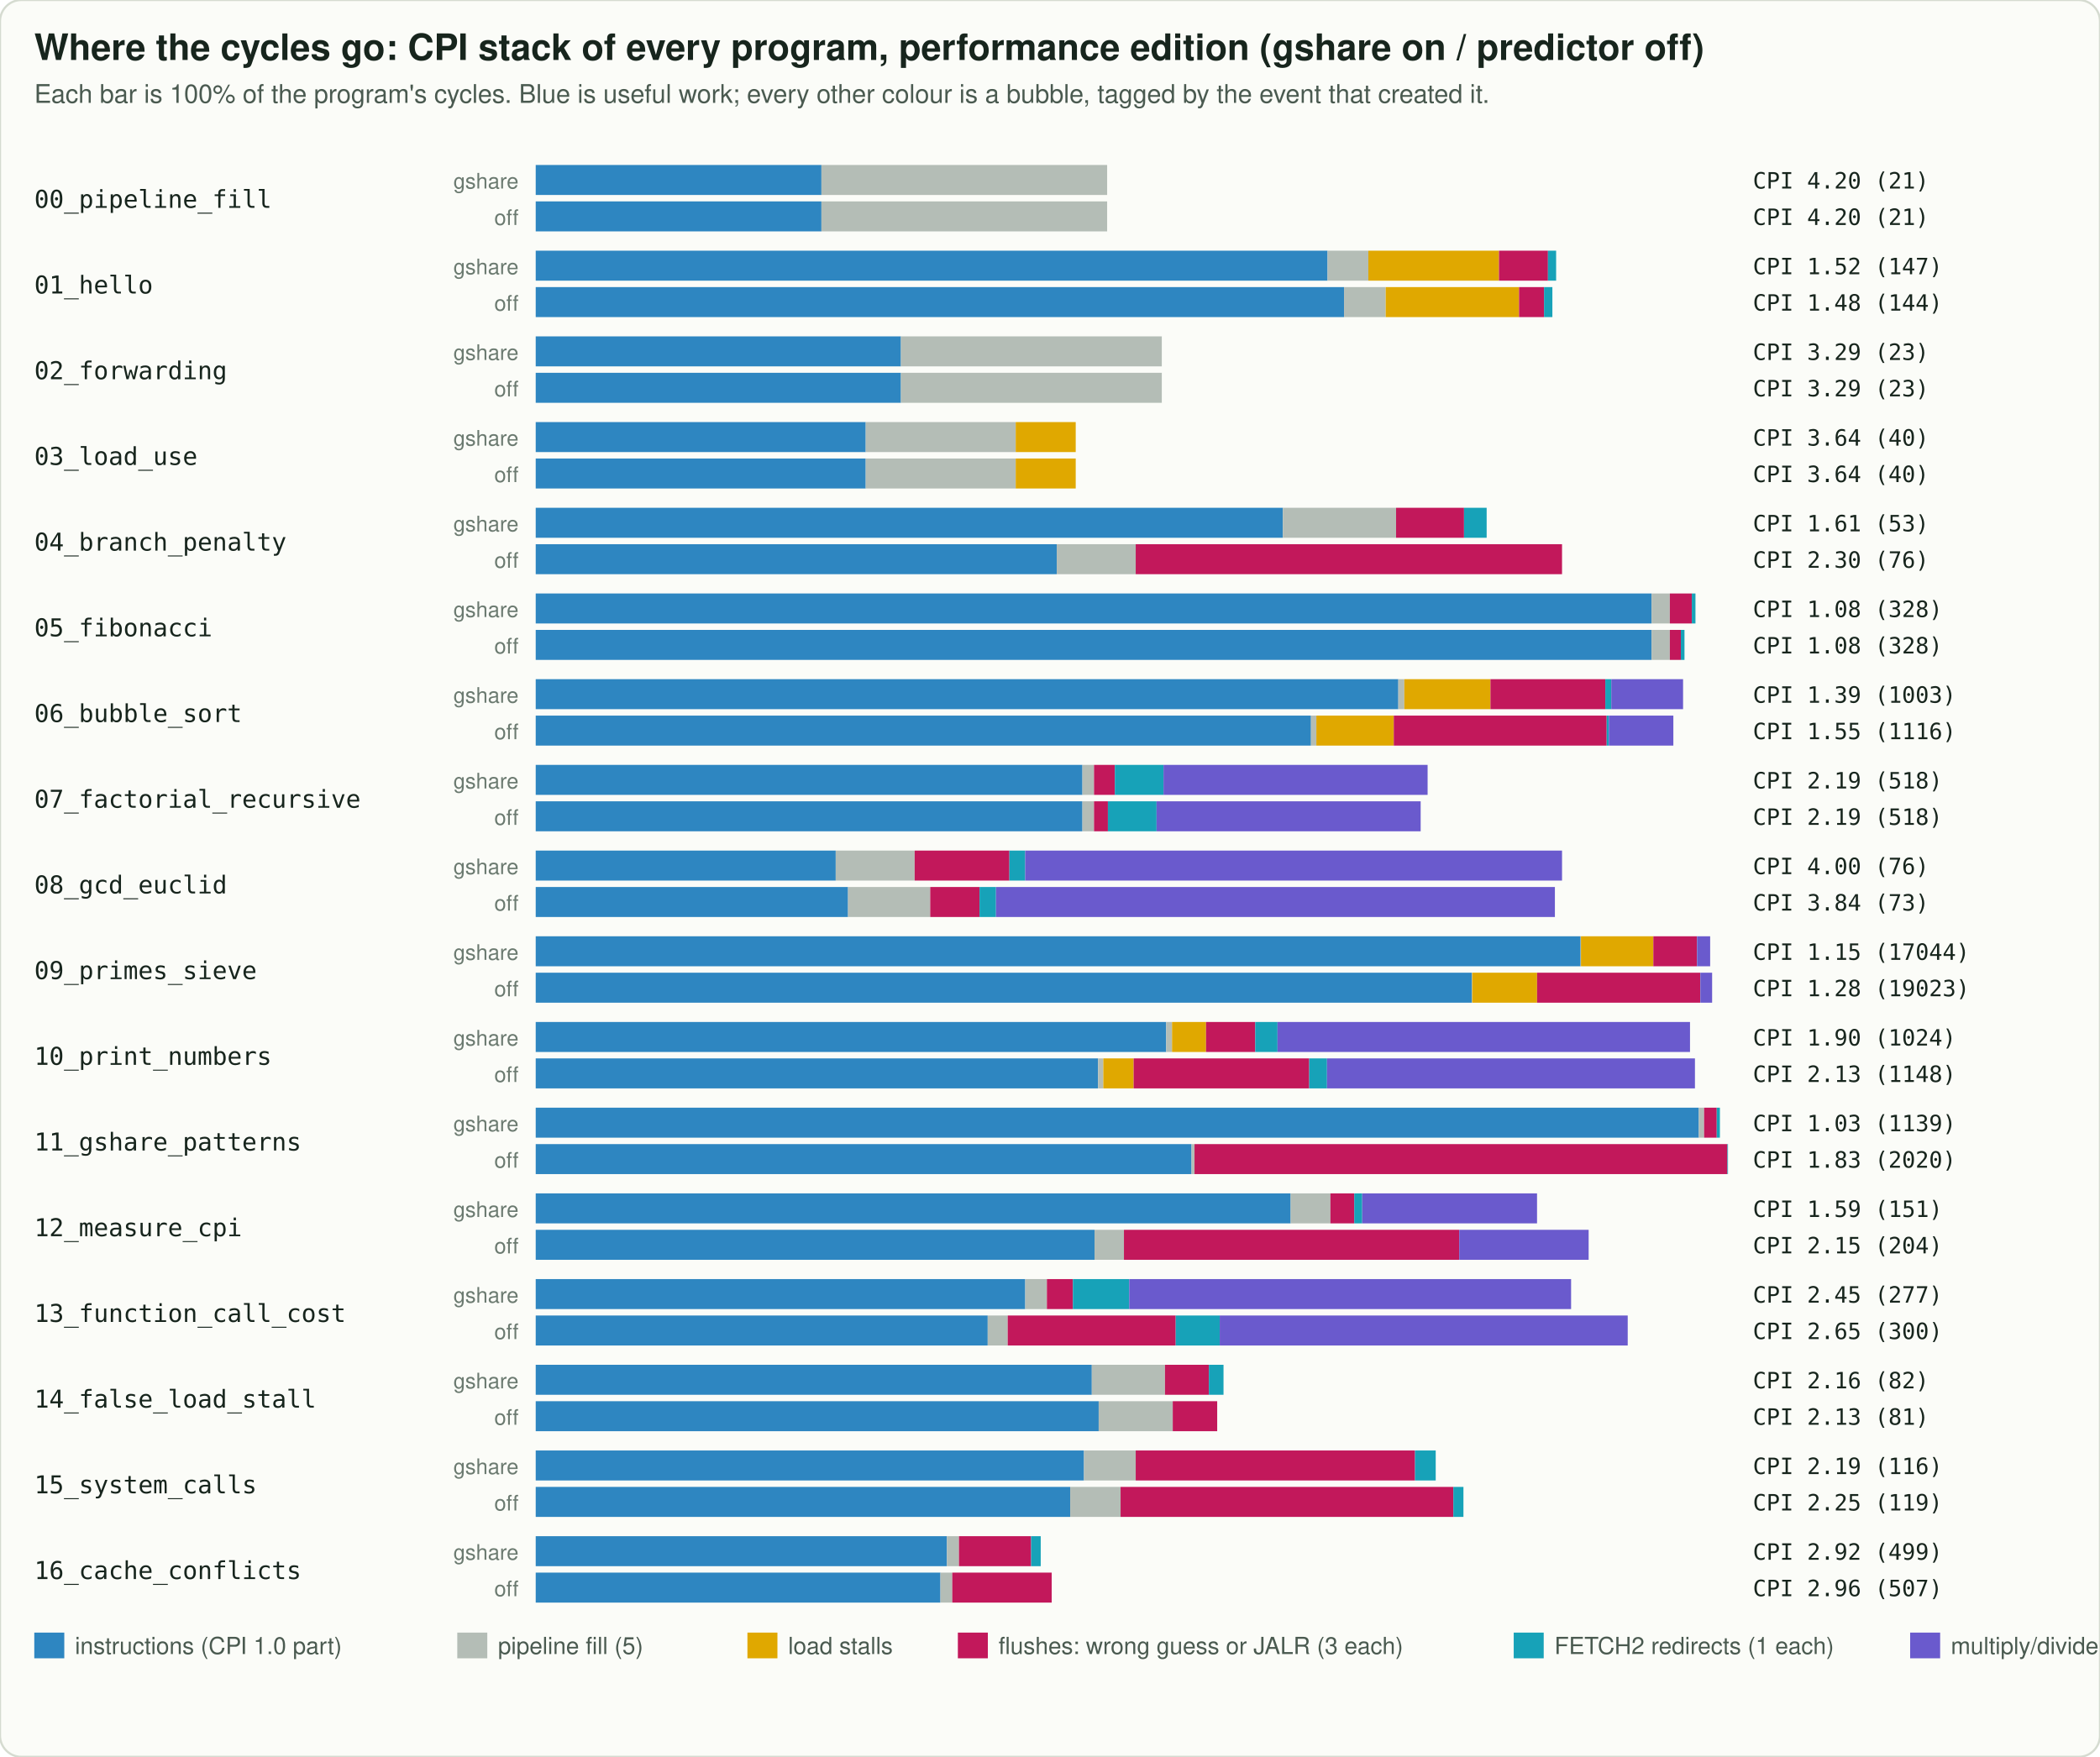
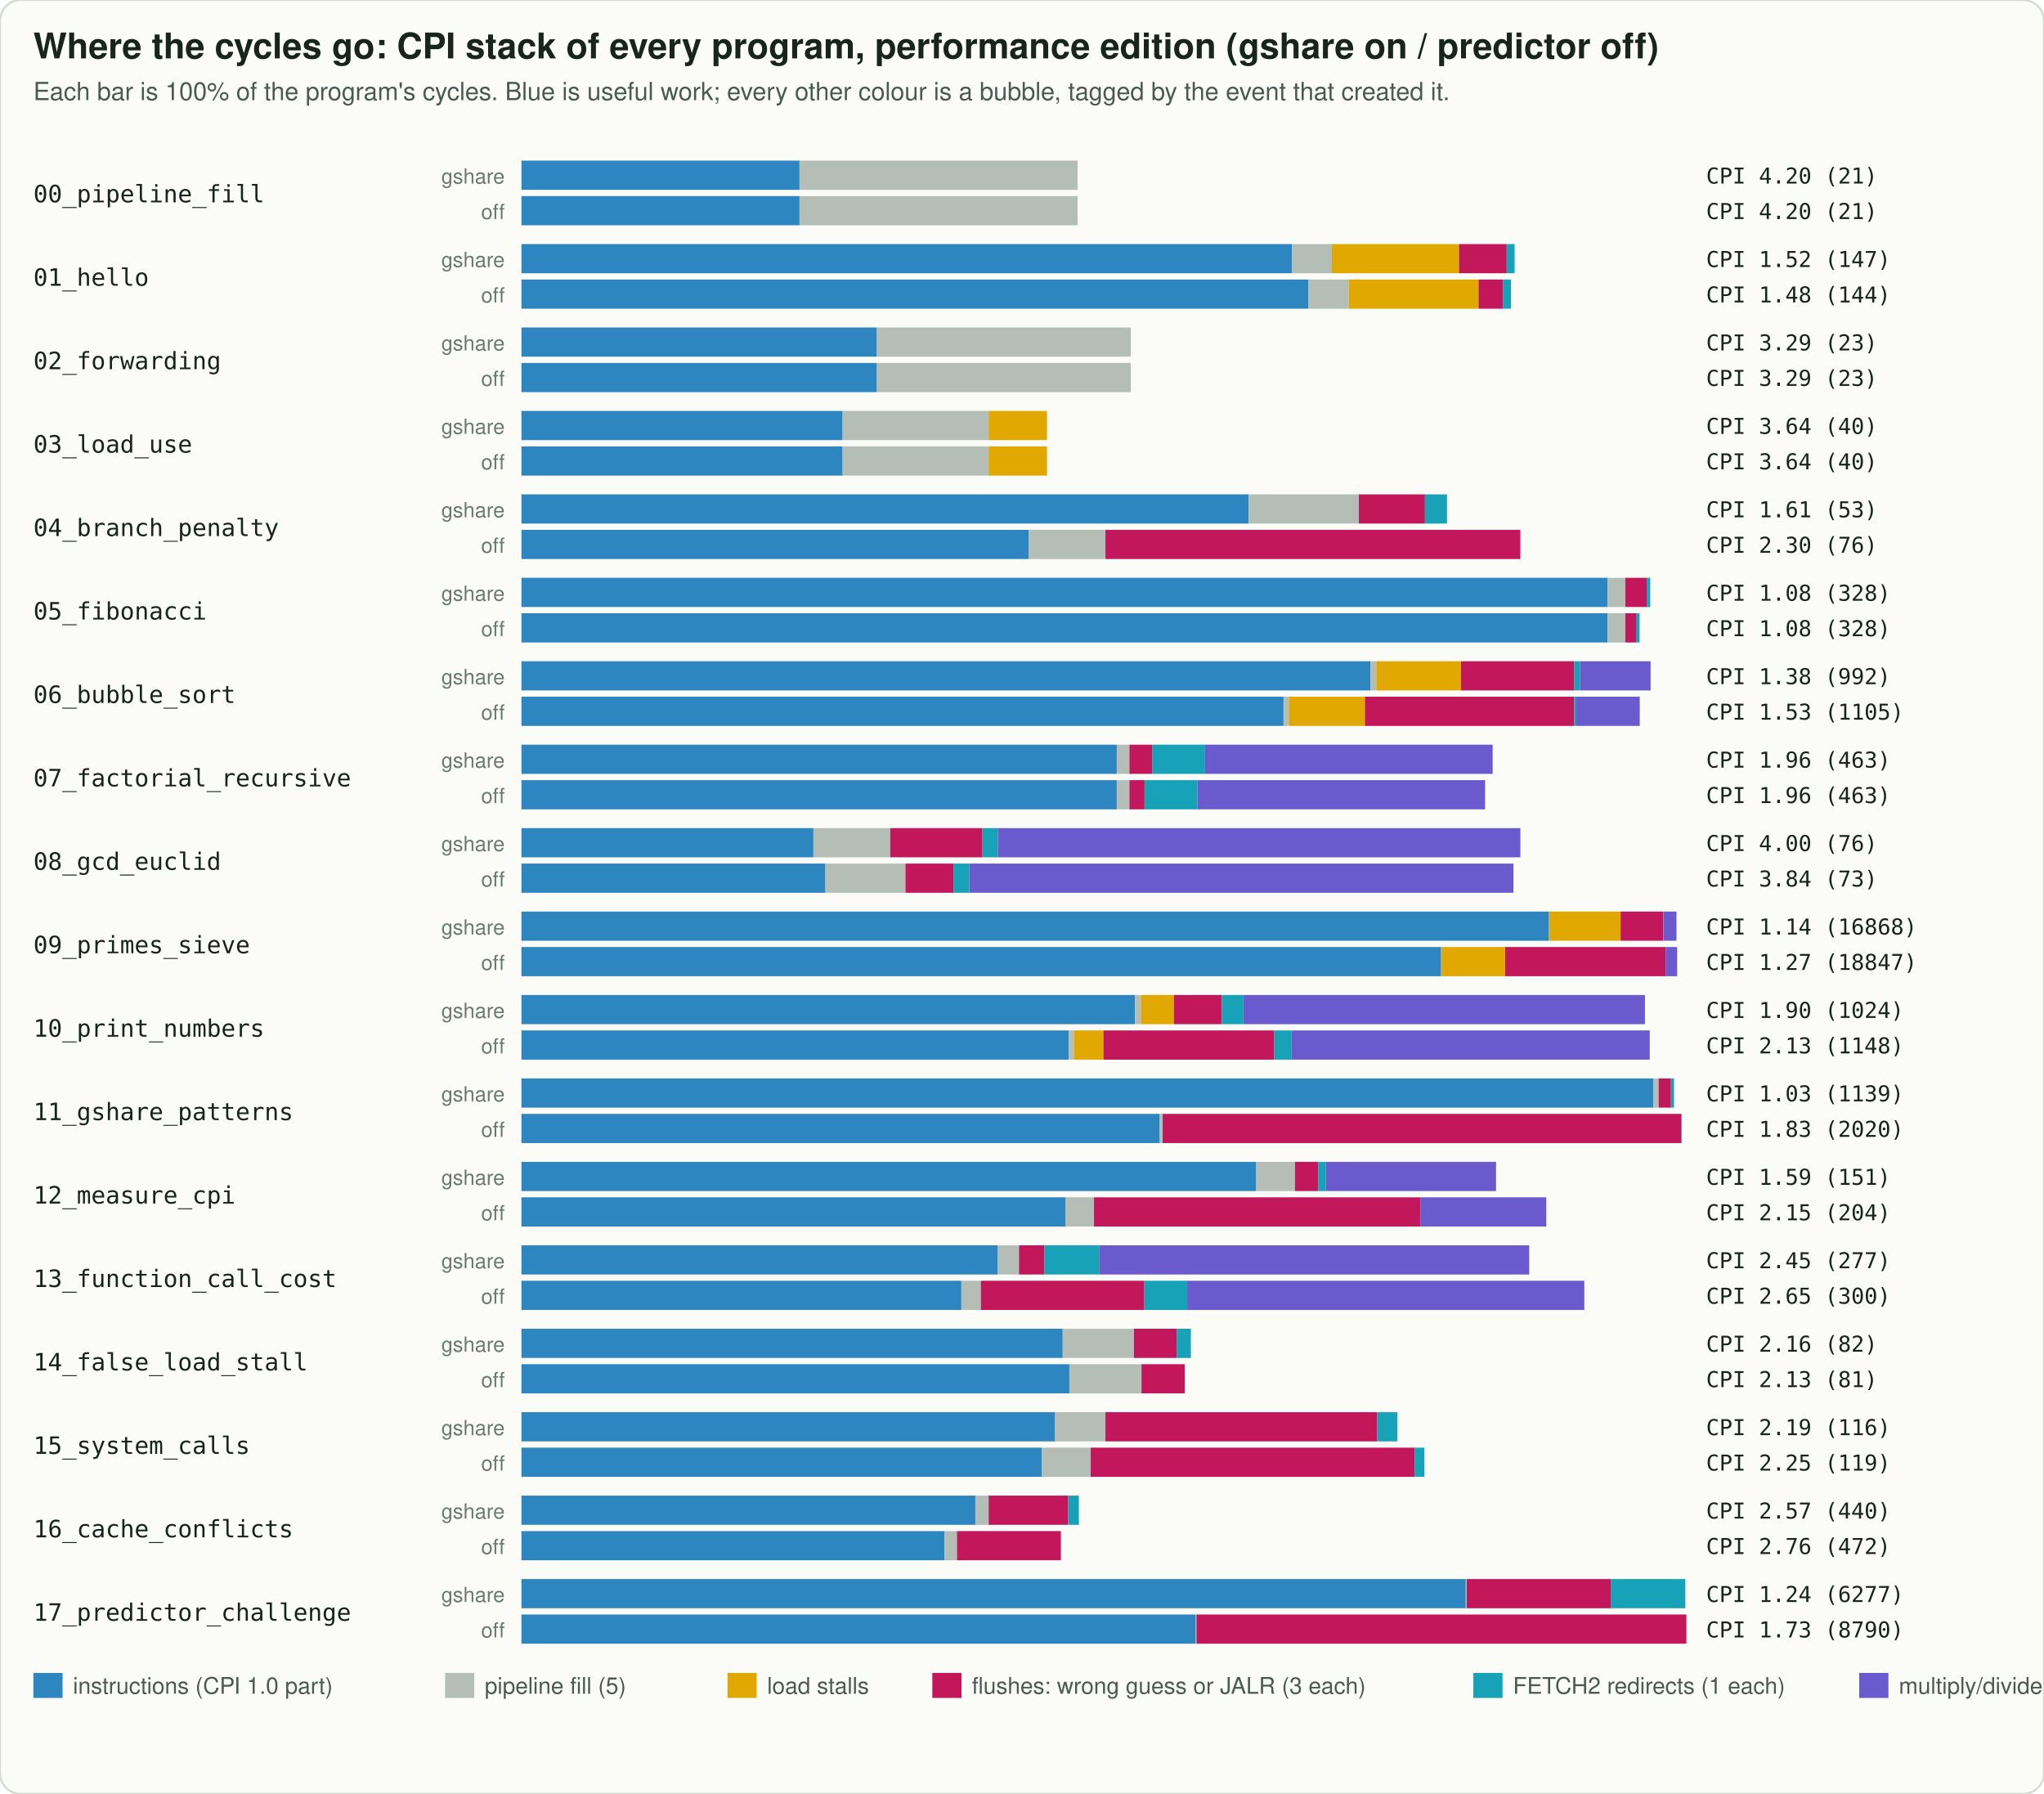
- <svg xmlns="http://www.w3.org/2000/svg" viewBox="0 0 980 820" width="980" height="820">
+ <svg xmlns="http://www.w3.org/2000/svg" viewBox="0 0 980 860" width="980" height="860">
  <rect width="100%" height="100%" rx="10" fill="#FBFCF8" stroke="#D5DBD0" />
  <text x="16" y="28" font-family="'IBM Plex Sans','Segoe UI',Helvetica,Arial,sans-serif" font-size="17" font-weight="600" fill="#17251D">Where the cycles go: CPI stack of every program, performance edition (gshare on / predictor off)</text>
  <text x="16" y="48" font-family="'IBM Plex Sans','Segoe UI',Helvetica,Arial,sans-serif" font-size="12" fill="#4A5A50">Each bar is 100% of the program's cycles. Blue is useful work; every other colour is a bubble, tagged by the event that created it.</text>
  <text x="16" y="97" font-family="'IBM Plex Mono',Consolas,monospace" font-size="11.5" fill="#17251D">00_pipeline_fill</text>
  <text x="242" y="88" font-family="'IBM Plex Sans','Segoe UI',Helvetica,Arial,sans-serif" font-size="10" fill="#6B7A70" text-anchor="end">gshare</text>
  <rect x="250" y="77" width="133.333" height="14" fill="#2E86C1" />
  <rect x="383.333" y="77" width="133.333" height="14" fill="#B4BDB6" />
  <rect x="516.667" y="77" width="0" height="14" fill="#E0A800" />
  <rect x="516.667" y="77" width="0" height="14" fill="#C2185B" />
  <rect x="516.667" y="77" width="0" height="14" fill="#17A2B8" />
  <rect x="516.667" y="77" width="0" height="14" fill="#6A5ACD" />
  <text x="818" y="88" font-family="'IBM Plex Mono',Consolas,monospace" font-size="10.5" fill="#17251D">CPI 4.20  (21)</text>
  <text x="242" y="105" font-family="'IBM Plex Sans','Segoe UI',Helvetica,Arial,sans-serif" font-size="10" fill="#6B7A70" text-anchor="end">off</text>
  <rect x="250" y="94" width="133.333" height="14" fill="#2E86C1" />
  <rect x="383.333" y="94" width="133.333" height="14" fill="#B4BDB6" />
  <rect x="516.667" y="94" width="0" height="14" fill="#E0A800" />
  <rect x="516.667" y="94" width="0" height="14" fill="#C2185B" />
  <rect x="516.667" y="94" width="0" height="14" fill="#17A2B8" />
  <rect x="516.667" y="94" width="0" height="14" fill="#6A5ACD" />
  <text x="818" y="105" font-family="'IBM Plex Mono',Consolas,monospace" font-size="10.5" fill="#17251D">CPI 4.20  (21)</text>
  <text x="16" y="137" font-family="'IBM Plex Mono',Consolas,monospace" font-size="11.5" fill="#17251D">01_hello</text>
  <text x="242" y="128" font-family="'IBM Plex Sans','Segoe UI',Helvetica,Arial,sans-serif" font-size="10" fill="#6B7A70" text-anchor="end">gshare</text>
  <rect x="250" y="117" width="369.524" height="14" fill="#2E86C1" />
  <rect x="619.524" y="117" width="19.048" height="14" fill="#B4BDB6" />
  <rect x="638.571" y="117" width="60.952" height="14" fill="#E0A800" />
  <rect x="699.524" y="117" width="22.857" height="14" fill="#C2185B" />
  <rect x="722.381" y="117" width="3.81" height="14" fill="#17A2B8" />
  <rect x="726.19" y="117" width="0" height="14" fill="#6A5ACD" />
  <text x="818" y="128" font-family="'IBM Plex Mono',Consolas,monospace" font-size="10.5" fill="#17251D">CPI 1.52  (147)</text>
  <text x="242" y="145" font-family="'IBM Plex Sans','Segoe UI',Helvetica,Arial,sans-serif" font-size="10" fill="#6B7A70" text-anchor="end">off</text>
  <rect x="250" y="134" width="377.222" height="14" fill="#2E86C1" />
  <rect x="627.222" y="134" width="19.444" height="14" fill="#B4BDB6" />
  <rect x="646.667" y="134" width="62.222" height="14" fill="#E0A800" />
  <rect x="708.889" y="134" width="11.667" height="14" fill="#C2185B" />
  <rect x="720.556" y="134" width="3.889" height="14" fill="#17A2B8" />
  <rect x="724.444" y="134" width="0" height="14" fill="#6A5ACD" />
  <text x="818" y="145" font-family="'IBM Plex Mono',Consolas,monospace" font-size="10.5" fill="#17251D">CPI 1.48  (144)</text>
  <text x="16" y="177" font-family="'IBM Plex Mono',Consolas,monospace" font-size="11.5" fill="#17251D">02_forwarding</text>
  <text x="242" y="168" font-family="'IBM Plex Sans','Segoe UI',Helvetica,Arial,sans-serif" font-size="10" fill="#6B7A70" text-anchor="end">gshare</text>
  <rect x="250" y="157" width="170.435" height="14" fill="#2E86C1" />
  <rect x="420.435" y="157" width="121.739" height="14" fill="#B4BDB6" />
  <rect x="542.174" y="157" width="0" height="14" fill="#E0A800" />
  <rect x="542.174" y="157" width="0" height="14" fill="#C2185B" />
  <rect x="542.174" y="157" width="0" height="14" fill="#17A2B8" />
  <rect x="542.174" y="157" width="0" height="14" fill="#6A5ACD" />
  <text x="818" y="168" font-family="'IBM Plex Mono',Consolas,monospace" font-size="10.5" fill="#17251D">CPI 3.29  (23)</text>
  <text x="242" y="185" font-family="'IBM Plex Sans','Segoe UI',Helvetica,Arial,sans-serif" font-size="10" fill="#6B7A70" text-anchor="end">off</text>
  <rect x="250" y="174" width="170.435" height="14" fill="#2E86C1" />
  <rect x="420.435" y="174" width="121.739" height="14" fill="#B4BDB6" />
  <rect x="542.174" y="174" width="0" height="14" fill="#E0A800" />
  <rect x="542.174" y="174" width="0" height="14" fill="#C2185B" />
  <rect x="542.174" y="174" width="0" height="14" fill="#17A2B8" />
  <rect x="542.174" y="174" width="0" height="14" fill="#6A5ACD" />
  <text x="818" y="185" font-family="'IBM Plex Mono',Consolas,monospace" font-size="10.5" fill="#17251D">CPI 3.29  (23)</text>
  <text x="16" y="217" font-family="'IBM Plex Mono',Consolas,monospace" font-size="11.5" fill="#17251D">03_load_use</text>
  <text x="242" y="208" font-family="'IBM Plex Sans','Segoe UI',Helvetica,Arial,sans-serif" font-size="10" fill="#6B7A70" text-anchor="end">gshare</text>
  <rect x="250" y="197" width="154" height="14" fill="#2E86C1" />
  <rect x="404" y="197" width="70" height="14" fill="#B4BDB6" />
  <rect x="474" y="197" width="28" height="14" fill="#E0A800" />
  <rect x="502" y="197" width="0" height="14" fill="#C2185B" />
  <rect x="502" y="197" width="0" height="14" fill="#17A2B8" />
  <rect x="502" y="197" width="0" height="14" fill="#6A5ACD" />
  <text x="818" y="208" font-family="'IBM Plex Mono',Consolas,monospace" font-size="10.5" fill="#17251D">CPI 3.64  (40)</text>
  <text x="242" y="225" font-family="'IBM Plex Sans','Segoe UI',Helvetica,Arial,sans-serif" font-size="10" fill="#6B7A70" text-anchor="end">off</text>
  <rect x="250" y="214" width="154" height="14" fill="#2E86C1" />
  <rect x="404" y="214" width="70" height="14" fill="#B4BDB6" />
  <rect x="474" y="214" width="28" height="14" fill="#E0A800" />
  <rect x="502" y="214" width="0" height="14" fill="#C2185B" />
  <rect x="502" y="214" width="0" height="14" fill="#17A2B8" />
  <rect x="502" y="214" width="0" height="14" fill="#6A5ACD" />
  <text x="818" y="225" font-family="'IBM Plex Mono',Consolas,monospace" font-size="10.5" fill="#17251D">CPI 3.64  (40)</text>
  <text x="16" y="257" font-family="'IBM Plex Mono',Consolas,monospace" font-size="11.5" fill="#17251D">04_branch_penalty</text>
  <text x="242" y="248" font-family="'IBM Plex Sans','Segoe UI',Helvetica,Arial,sans-serif" font-size="10" fill="#6B7A70" text-anchor="end">gshare</text>
  <rect x="250" y="237" width="348.679" height="14" fill="#2E86C1" />
  <rect x="598.679" y="237" width="52.83" height="14" fill="#B4BDB6" />
  <rect x="651.509" y="237" width="0" height="14" fill="#E0A800" />
  <rect x="651.509" y="237" width="31.698" height="14" fill="#C2185B" />
  <rect x="683.208" y="237" width="10.566" height="14" fill="#17A2B8" />
  <rect x="693.774" y="237" width="0" height="14" fill="#6A5ACD" />
  <text x="818" y="248" font-family="'IBM Plex Mono',Consolas,monospace" font-size="10.5" fill="#17251D">CPI 1.61  (53)</text>
  <text x="242" y="265" font-family="'IBM Plex Sans','Segoe UI',Helvetica,Arial,sans-serif" font-size="10" fill="#6B7A70" text-anchor="end">off</text>
  <rect x="250" y="254" width="243.158" height="14" fill="#2E86C1" />
  <rect x="493.158" y="254" width="36.842" height="14" fill="#B4BDB6" />
  <rect x="530" y="254" width="0" height="14" fill="#E0A800" />
  <rect x="530" y="254" width="198.947" height="14" fill="#C2185B" />
  <rect x="728.947" y="254" width="0" height="14" fill="#17A2B8" />
  <rect x="728.947" y="254" width="0" height="14" fill="#6A5ACD" />
  <text x="818" y="265" font-family="'IBM Plex Mono',Consolas,monospace" font-size="10.5" fill="#17251D">CPI 2.30  (76)</text>
  <text x="16" y="297" font-family="'IBM Plex Mono',Consolas,monospace" font-size="11.5" fill="#17251D">05_fibonacci</text>
  <text x="242" y="288" font-family="'IBM Plex Sans','Segoe UI',Helvetica,Arial,sans-serif" font-size="10" fill="#6B7A70" text-anchor="end">gshare</text>
  <rect x="250" y="277" width="520.732" height="14" fill="#2E86C1" />
  <rect x="770.732" y="277" width="8.537" height="14" fill="#B4BDB6" />
  <rect x="779.268" y="277" width="0" height="14" fill="#E0A800" />
  <rect x="779.268" y="277" width="10.244" height="14" fill="#C2185B" />
  <rect x="789.512" y="277" width="1.707" height="14" fill="#17A2B8" />
  <rect x="791.22" y="277" width="0" height="14" fill="#6A5ACD" />
  <text x="818" y="288" font-family="'IBM Plex Mono',Consolas,monospace" font-size="10.5" fill="#17251D">CPI 1.08  (328)</text>
  <text x="242" y="305" font-family="'IBM Plex Sans','Segoe UI',Helvetica,Arial,sans-serif" font-size="10" fill="#6B7A70" text-anchor="end">off</text>
  <rect x="250" y="294" width="520.732" height="14" fill="#2E86C1" />
  <rect x="770.732" y="294" width="8.537" height="14" fill="#B4BDB6" />
  <rect x="779.268" y="294" width="0" height="14" fill="#E0A800" />
  <rect x="779.268" y="294" width="5.122" height="14" fill="#C2185B" />
  <rect x="784.39" y="294" width="1.707" height="14" fill="#17A2B8" />
  <rect x="786.098" y="294" width="0" height="14" fill="#6A5ACD" />
  <text x="818" y="305" font-family="'IBM Plex Mono',Consolas,monospace" font-size="10.5" fill="#17251D">CPI 1.08  (328)</text>
  <text x="16" y="337" font-family="'IBM Plex Mono',Consolas,monospace" font-size="11.5" fill="#17251D">06_bubble_sort</text>
  <text x="242" y="328" font-family="'IBM Plex Sans','Segoe UI',Helvetica,Arial,sans-serif" font-size="10" fill="#6B7A70" text-anchor="end">gshare</text>
-   <rect x="250" y="317" width="402.552" height="14" fill="#2E86C1" />
-   <rect x="652.552" y="317" width="2.792" height="14" fill="#B4BDB6" />
-   <rect x="655.344" y="317" width="40.199" height="14" fill="#E0A800" />
-   <rect x="695.543" y="317" width="53.599" height="14" fill="#C2185B" />
-   <rect x="749.143" y="317" width="2.792" height="14" fill="#17A2B8" />
-   <rect x="751.934" y="317" width="33.5" height="14" fill="#6A5ACD" />
-   <text x="818" y="328" font-family="'IBM Plex Mono',Consolas,monospace" font-size="10.5" fill="#17251D">CPI 1.39  (1003)</text>
+   <rect x="250" y="317" width="407.016" height="14" fill="#2E86C1" />
+   <rect x="657.016" y="317" width="2.823" height="14" fill="#B4BDB6" />
+   <rect x="659.839" y="317" width="40.645" height="14" fill="#E0A800" />
+   <rect x="700.484" y="317" width="54.194" height="14" fill="#C2185B" />
+   <rect x="754.677" y="317" width="2.823" height="14" fill="#17A2B8" />
+   <rect x="757.5" y="317" width="33.871" height="14" fill="#6A5ACD" />
+   <text x="818" y="328" font-family="'IBM Plex Mono',Consolas,monospace" font-size="10.5" fill="#17251D">CPI 1.38  (992)</text>
  <text x="242" y="345" font-family="'IBM Plex Sans','Segoe UI',Helvetica,Arial,sans-serif" font-size="10" fill="#6B7A70" text-anchor="end">off</text>
-   <rect x="250" y="334" width="361.792" height="14" fill="#2E86C1" />
-   <rect x="611.792" y="334" width="2.509" height="14" fill="#B4BDB6" />
-   <rect x="614.301" y="334" width="36.129" height="14" fill="#E0A800" />
-   <rect x="650.43" y="334" width="99.355" height="14" fill="#C2185B" />
-   <rect x="749.785" y="334" width="1.004" height="14" fill="#17A2B8" />
-   <rect x="750.789" y="334" width="30.108" height="14" fill="#6A5ACD" />
-   <text x="818" y="345" font-family="'IBM Plex Mono',Consolas,monospace" font-size="10.5" fill="#17251D">CPI 1.55  (1116)</text>
+   <rect x="250" y="334" width="365.394" height="14" fill="#2E86C1" />
+   <rect x="615.394" y="334" width="2.534" height="14" fill="#B4BDB6" />
+   <rect x="617.928" y="334" width="36.489" height="14" fill="#E0A800" />
+   <rect x="654.416" y="334" width="100.344" height="14" fill="#C2185B" />
+   <rect x="754.76" y="334" width="1.014" height="14" fill="#17A2B8" />
+   <rect x="755.774" y="334" width="30.407" height="14" fill="#6A5ACD" />
+   <text x="818" y="345" font-family="'IBM Plex Mono',Consolas,monospace" font-size="10.5" fill="#17251D">CPI 1.53  (1105)</text>
  <text x="16" y="377" font-family="'IBM Plex Mono',Consolas,monospace" font-size="11.5" fill="#17251D">07_factorial_recursive</text>
  <text x="242" y="368" font-family="'IBM Plex Sans','Segoe UI',Helvetica,Arial,sans-serif" font-size="10" fill="#6B7A70" text-anchor="end">gshare</text>
-   <rect x="250" y="357" width="255.135" height="14" fill="#2E86C1" />
-   <rect x="505.135" y="357" width="5.405" height="14" fill="#B4BDB6" />
-   <rect x="510.541" y="357" width="0" height="14" fill="#E0A800" />
-   <rect x="510.541" y="357" width="9.73" height="14" fill="#C2185B" />
-   <rect x="520.27" y="357" width="22.703" height="14" fill="#17A2B8" />
-   <rect x="542.973" y="357" width="123.243" height="14" fill="#6A5ACD" />
-   <text x="818" y="368" font-family="'IBM Plex Mono',Consolas,monospace" font-size="10.5" fill="#17251D">CPI 2.19  (518)</text>
+   <rect x="250" y="357" width="285.443" height="14" fill="#2E86C1" />
+   <rect x="535.443" y="357" width="6.048" height="14" fill="#B4BDB6" />
+   <rect x="541.49" y="357" width="0" height="14" fill="#E0A800" />
+   <rect x="541.49" y="357" width="10.886" height="14" fill="#C2185B" />
+   <rect x="552.376" y="357" width="25.4" height="14" fill="#17A2B8" />
+   <rect x="577.775" y="357" width="137.883" height="14" fill="#6A5ACD" />
+   <text x="818" y="368" font-family="'IBM Plex Mono',Consolas,monospace" font-size="10.5" fill="#17251D">CPI 1.96  (463)</text>
  <text x="242" y="385" font-family="'IBM Plex Sans','Segoe UI',Helvetica,Arial,sans-serif" font-size="10" fill="#6B7A70" text-anchor="end">off</text>
-   <rect x="250" y="374" width="255.135" height="14" fill="#2E86C1" />
-   <rect x="505.135" y="374" width="5.405" height="14" fill="#B4BDB6" />
-   <rect x="510.541" y="374" width="0" height="14" fill="#E0A800" />
-   <rect x="510.541" y="374" width="6.486" height="14" fill="#C2185B" />
-   <rect x="517.027" y="374" width="22.703" height="14" fill="#17A2B8" />
-   <rect x="539.73" y="374" width="123.243" height="14" fill="#6A5ACD" />
-   <text x="818" y="385" font-family="'IBM Plex Mono',Consolas,monospace" font-size="10.5" fill="#17251D">CPI 2.19  (518)</text>
+   <rect x="250" y="374" width="285.443" height="14" fill="#2E86C1" />
+   <rect x="535.443" y="374" width="6.048" height="14" fill="#B4BDB6" />
+   <rect x="541.49" y="374" width="0" height="14" fill="#E0A800" />
+   <rect x="541.49" y="374" width="7.257" height="14" fill="#C2185B" />
+   <rect x="548.747" y="374" width="25.4" height="14" fill="#17A2B8" />
+   <rect x="574.147" y="374" width="137.883" height="14" fill="#6A5ACD" />
+   <text x="818" y="385" font-family="'IBM Plex Mono',Consolas,monospace" font-size="10.5" fill="#17251D">CPI 1.96  (463)</text>
  <text x="16" y="417" font-family="'IBM Plex Mono',Consolas,monospace" font-size="11.5" fill="#17251D">08_gcd_euclid</text>
  <text x="242" y="408" font-family="'IBM Plex Sans','Segoe UI',Helvetica,Arial,sans-serif" font-size="10" fill="#6B7A70" text-anchor="end">gshare</text>
  <rect x="250" y="397" width="140" height="14" fill="#2E86C1" />
  <rect x="390" y="397" width="36.842" height="14" fill="#B4BDB6" />
  <rect x="426.842" y="397" width="0" height="14" fill="#E0A800" />
  <rect x="426.842" y="397" width="44.211" height="14" fill="#C2185B" />
  <rect x="471.053" y="397" width="7.368" height="14" fill="#17A2B8" />
  <rect x="478.421" y="397" width="250.526" height="14" fill="#6A5ACD" />
  <text x="818" y="408" font-family="'IBM Plex Mono',Consolas,monospace" font-size="10.5" fill="#17251D">CPI 4.00  (76)</text>
  <text x="242" y="425" font-family="'IBM Plex Sans','Segoe UI',Helvetica,Arial,sans-serif" font-size="10" fill="#6B7A70" text-anchor="end">off</text>
  <rect x="250" y="414" width="145.753" height="14" fill="#2E86C1" />
  <rect x="395.753" y="414" width="38.356" height="14" fill="#B4BDB6" />
  <rect x="434.11" y="414" width="0" height="14" fill="#E0A800" />
  <rect x="434.11" y="414" width="23.014" height="14" fill="#C2185B" />
  <rect x="457.123" y="414" width="7.671" height="14" fill="#17A2B8" />
  <rect x="464.795" y="414" width="260.822" height="14" fill="#6A5ACD" />
  <text x="818" y="425" font-family="'IBM Plex Mono',Consolas,monospace" font-size="10.5" fill="#17251D">CPI 3.84  (73)</text>
  <text x="16" y="457" font-family="'IBM Plex Mono',Consolas,monospace" font-size="11.5" fill="#17251D">09_primes_sieve</text>
  <text x="242" y="448" font-family="'IBM Plex Sans','Segoe UI',Helvetica,Arial,sans-serif" font-size="10" fill="#6B7A70" text-anchor="end">gshare</text>
-   <rect x="250" y="437" width="487.618" height="14" fill="#2E86C1" />
-   <rect x="737.618" y="437" width="0.164" height="14" fill="#B4BDB6" />
-   <rect x="737.782" y="437" width="33.776" height="14" fill="#E0A800" />
-   <rect x="771.558" y="437" width="20.305" height="14" fill="#C2185B" />
-   <rect x="791.863" y="437" width="0.099" height="14" fill="#17A2B8" />
-   <rect x="791.962" y="437" width="6.111" height="14" fill="#6A5ACD" />
-   <text x="818" y="448" font-family="'IBM Plex Mono',Consolas,monospace" font-size="10.5" fill="#17251D">CPI 1.15  (17044)</text>
+   <rect x="250" y="437" width="492.706" height="14" fill="#2E86C1" />
+   <rect x="742.706" y="437" width="0.166" height="14" fill="#B4BDB6" />
+   <rect x="742.872" y="437" width="34.129" height="14" fill="#E0A800" />
+   <rect x="777" y="437" width="20.517" height="14" fill="#C2185B" />
+   <rect x="797.517" y="437" width="0.1" height="14" fill="#17A2B8" />
+   <rect x="797.617" y="437" width="6.175" height="14" fill="#6A5ACD" />
+   <text x="818" y="448" font-family="'IBM Plex Mono',Consolas,monospace" font-size="10.5" fill="#17251D">CPI 1.14  (16868)</text>
  <text x="242" y="465" font-family="'IBM Plex Sans','Segoe UI',Helvetica,Arial,sans-serif" font-size="10" fill="#6B7A70" text-anchor="end">off</text>
-   <rect x="250" y="454" width="436.89" height="14" fill="#2E86C1" />
-   <rect x="686.89" y="454" width="0.147" height="14" fill="#B4BDB6" />
-   <rect x="687.037" y="454" width="30.262" height="14" fill="#E0A800" />
-   <rect x="717.3" y="454" width="76.127" height="14" fill="#C2185B" />
-   <rect x="793.426" y="454" width="0.088" height="14" fill="#17A2B8" />
-   <rect x="793.515" y="454" width="5.475" height="14" fill="#6A5ACD" />
-   <text x="818" y="465" font-family="'IBM Plex Mono',Consolas,monospace" font-size="10.5" fill="#17251D">CPI 1.28  (19023)</text>
+   <rect x="250" y="454" width="440.97" height="14" fill="#2E86C1" />
+   <rect x="690.97" y="454" width="0.149" height="14" fill="#B4BDB6" />
+   <rect x="691.118" y="454" width="30.545" height="14" fill="#E0A800" />
+   <rect x="721.663" y="454" width="76.838" height="14" fill="#C2185B" />
+   <rect x="798.501" y="454" width="0.089" height="14" fill="#17A2B8" />
+   <rect x="798.59" y="454" width="5.527" height="14" fill="#6A5ACD" />
+   <text x="818" y="465" font-family="'IBM Plex Mono',Consolas,monospace" font-size="10.5" fill="#17251D">CPI 1.27  (18847)</text>
  <text x="16" y="497" font-family="'IBM Plex Mono',Consolas,monospace" font-size="11.5" fill="#17251D">10_print_numbers</text>
  <text x="242" y="488" font-family="'IBM Plex Sans','Segoe UI',Helvetica,Arial,sans-serif" font-size="10" fill="#6B7A70" text-anchor="end">gshare</text>
  <rect x="250" y="477" width="294.219" height="14" fill="#2E86C1" />
  <rect x="544.219" y="477" width="2.734" height="14" fill="#B4BDB6" />
  <rect x="546.953" y="477" width="15.859" height="14" fill="#E0A800" />
  <rect x="562.812" y="477" width="22.969" height="14" fill="#C2185B" />
  <rect x="585.781" y="477" width="10.391" height="14" fill="#17A2B8" />
  <rect x="596.172" y="477" width="192.5" height="14" fill="#6A5ACD" />
  <text x="818" y="488" font-family="'IBM Plex Mono',Consolas,monospace" font-size="10.5" fill="#17251D">CPI 1.90  (1024)</text>
  <text x="242" y="505" font-family="'IBM Plex Sans','Segoe UI',Helvetica,Arial,sans-serif" font-size="10" fill="#6B7A70" text-anchor="end">off</text>
  <rect x="250" y="494" width="262.439" height="14" fill="#2E86C1" />
  <rect x="512.439" y="494" width="2.439" height="14" fill="#B4BDB6" />
  <rect x="514.878" y="494" width="14.146" height="14" fill="#E0A800" />
  <rect x="529.024" y="494" width="81.951" height="14" fill="#C2185B" />
  <rect x="610.976" y="494" width="8.293" height="14" fill="#17A2B8" />
  <rect x="619.268" y="494" width="171.707" height="14" fill="#6A5ACD" />
  <text x="818" y="505" font-family="'IBM Plex Mono',Consolas,monospace" font-size="10.5" fill="#17251D">CPI 2.13  (1148)</text>
  <text x="16" y="537" font-family="'IBM Plex Mono',Consolas,monospace" font-size="11.5" fill="#17251D">11_gshare_patterns</text>
  <text x="242" y="528" font-family="'IBM Plex Sans','Segoe UI',Helvetica,Arial,sans-serif" font-size="10" fill="#6B7A70" text-anchor="end">gshare</text>
  <rect x="250" y="517" width="542.792" height="14" fill="#2E86C1" />
  <rect x="792.792" y="517" width="2.458" height="14" fill="#B4BDB6" />
  <rect x="795.25" y="517" width="0" height="14" fill="#E0A800" />
  <rect x="795.25" y="517" width="5.9" height="14" fill="#C2185B" />
  <rect x="801.15" y="517" width="1.475" height="14" fill="#17A2B8" />
  <rect x="802.625" y="517" width="0" height="14" fill="#6A5ACD" />
  <text x="818" y="528" font-family="'IBM Plex Mono',Consolas,monospace" font-size="10.5" fill="#17251D">CPI 1.03  (1139)</text>
  <text x="242" y="545" font-family="'IBM Plex Sans','Segoe UI',Helvetica,Arial,sans-serif" font-size="10" fill="#6B7A70" text-anchor="end">off</text>
  <rect x="250" y="534" width="306.059" height="14" fill="#2E86C1" />
  <rect x="556.059" y="534" width="1.386" height="14" fill="#B4BDB6" />
  <rect x="557.446" y="534" width="0" height="14" fill="#E0A800" />
  <rect x="557.446" y="534" width="248.673" height="14" fill="#C2185B" />
  <rect x="806.119" y="534" width="0.277" height="14" fill="#17A2B8" />
  <rect x="806.396" y="534" width="0" height="14" fill="#6A5ACD" />
  <text x="818" y="545" font-family="'IBM Plex Mono',Consolas,monospace" font-size="10.5" fill="#17251D">CPI 1.83  (2020)</text>
  <text x="16" y="577" font-family="'IBM Plex Mono',Consolas,monospace" font-size="11.5" fill="#17251D">12_measure_cpi</text>
  <text x="242" y="568" font-family="'IBM Plex Sans','Segoe UI',Helvetica,Arial,sans-serif" font-size="10" fill="#6B7A70" text-anchor="end">gshare</text>
  <rect x="250" y="557" width="352.318" height="14" fill="#2E86C1" />
  <rect x="602.318" y="557" width="18.543" height="14" fill="#B4BDB6" />
  <rect x="620.861" y="557" width="0" height="14" fill="#E0A800" />
  <rect x="620.861" y="557" width="11.126" height="14" fill="#C2185B" />
  <rect x="631.987" y="557" width="3.709" height="14" fill="#17A2B8" />
  <rect x="635.695" y="557" width="81.589" height="14" fill="#6A5ACD" />
  <text x="818" y="568" font-family="'IBM Plex Mono',Consolas,monospace" font-size="10.5" fill="#17251D">CPI 1.59  (151)</text>
  <text x="242" y="585" font-family="'IBM Plex Sans','Segoe UI',Helvetica,Arial,sans-serif" font-size="10" fill="#6B7A70" text-anchor="end">off</text>
  <rect x="250" y="574" width="260.784" height="14" fill="#2E86C1" />
  <rect x="510.784" y="574" width="13.725" height="14" fill="#B4BDB6" />
  <rect x="524.51" y="574" width="0" height="14" fill="#E0A800" />
  <rect x="524.51" y="574" width="156.471" height="14" fill="#C2185B" />
  <rect x="680.98" y="574" width="0" height="14" fill="#17A2B8" />
  <rect x="680.98" y="574" width="60.392" height="14" fill="#6A5ACD" />
  <text x="818" y="585" font-family="'IBM Plex Mono',Consolas,monospace" font-size="10.5" fill="#17251D">CPI 2.15  (204)</text>
  <text x="16" y="617" font-family="'IBM Plex Mono',Consolas,monospace" font-size="11.5" fill="#17251D">13_function_call_cost</text>
  <text x="242" y="608" font-family="'IBM Plex Sans','Segoe UI',Helvetica,Arial,sans-serif" font-size="10" fill="#6B7A70" text-anchor="end">gshare</text>
  <rect x="250" y="597" width="228.448" height="14" fill="#2E86C1" />
  <rect x="478.448" y="597" width="10.108" height="14" fill="#B4BDB6" />
  <rect x="488.556" y="597" width="0" height="14" fill="#E0A800" />
  <rect x="488.556" y="597" width="12.13" height="14" fill="#C2185B" />
  <rect x="500.686" y="597" width="26.282" height="14" fill="#17A2B8" />
  <rect x="526.968" y="597" width="206.209" height="14" fill="#6A5ACD" />
  <text x="818" y="608" font-family="'IBM Plex Mono',Consolas,monospace" font-size="10.5" fill="#17251D">CPI 2.45  (277)</text>
  <text x="242" y="625" font-family="'IBM Plex Sans','Segoe UI',Helvetica,Arial,sans-serif" font-size="10" fill="#6B7A70" text-anchor="end">off</text>
  <rect x="250" y="614" width="210.933" height="14" fill="#2E86C1" />
  <rect x="460.933" y="614" width="9.333" height="14" fill="#B4BDB6" />
  <rect x="470.267" y="614" width="0" height="14" fill="#E0A800" />
  <rect x="470.267" y="614" width="78.4" height="14" fill="#C2185B" />
  <rect x="548.667" y="614" width="20.533" height="14" fill="#17A2B8" />
  <rect x="569.2" y="614" width="190.4" height="14" fill="#6A5ACD" />
  <text x="818" y="625" font-family="'IBM Plex Mono',Consolas,monospace" font-size="10.5" fill="#17251D">CPI 2.65  (300)</text>
  <text x="16" y="657" font-family="'IBM Plex Mono',Consolas,monospace" font-size="11.5" fill="#17251D">14_false_load_stall</text>
  <text x="242" y="648" font-family="'IBM Plex Sans','Segoe UI',Helvetica,Arial,sans-serif" font-size="10" fill="#6B7A70" text-anchor="end">gshare</text>
  <rect x="250" y="637" width="259.512" height="14" fill="#2E86C1" />
  <rect x="509.512" y="637" width="34.146" height="14" fill="#B4BDB6" />
  <rect x="543.659" y="637" width="0" height="14" fill="#E0A800" />
  <rect x="543.659" y="637" width="20.488" height="14" fill="#C2185B" />
  <rect x="564.146" y="637" width="6.829" height="14" fill="#17A2B8" />
  <rect x="570.976" y="637" width="0" height="14" fill="#6A5ACD" />
  <text x="818" y="648" font-family="'IBM Plex Mono',Consolas,monospace" font-size="10.5" fill="#17251D">CPI 2.16  (82)</text>
  <text x="242" y="665" font-family="'IBM Plex Sans','Segoe UI',Helvetica,Arial,sans-serif" font-size="10" fill="#6B7A70" text-anchor="end">off</text>
  <rect x="250" y="654" width="262.716" height="14" fill="#2E86C1" />
  <rect x="512.716" y="654" width="34.568" height="14" fill="#B4BDB6" />
  <rect x="547.284" y="654" width="0" height="14" fill="#E0A800" />
  <rect x="547.284" y="654" width="20.741" height="14" fill="#C2185B" />
  <rect x="568.025" y="654" width="0" height="14" fill="#17A2B8" />
  <rect x="568.025" y="654" width="0" height="14" fill="#6A5ACD" />
  <text x="818" y="665" font-family="'IBM Plex Mono',Consolas,monospace" font-size="10.5" fill="#17251D">CPI 2.13  (81)</text>
  <text x="16" y="697" font-family="'IBM Plex Mono',Consolas,monospace" font-size="11.5" fill="#17251D">15_system_calls</text>
  <text x="242" y="688" font-family="'IBM Plex Sans','Segoe UI',Helvetica,Arial,sans-serif" font-size="10" fill="#6B7A70" text-anchor="end">gshare</text>
  <rect x="250" y="677" width="255.862" height="14" fill="#2E86C1" />
  <rect x="505.862" y="677" width="24.138" height="14" fill="#B4BDB6" />
  <rect x="530" y="677" width="0" height="14" fill="#E0A800" />
  <rect x="530" y="677" width="130.345" height="14" fill="#C2185B" />
  <rect x="660.345" y="677" width="9.655" height="14" fill="#17A2B8" />
  <rect x="670" y="677" width="0" height="14" fill="#6A5ACD" />
  <text x="818" y="688" font-family="'IBM Plex Mono',Consolas,monospace" font-size="10.5" fill="#17251D">CPI 2.19  (116)</text>
  <text x="242" y="705" font-family="'IBM Plex Sans','Segoe UI',Helvetica,Arial,sans-serif" font-size="10" fill="#6B7A70" text-anchor="end">off</text>
  <rect x="250" y="694" width="249.412" height="14" fill="#2E86C1" />
  <rect x="499.412" y="694" width="23.529" height="14" fill="#B4BDB6" />
  <rect x="522.941" y="694" width="0" height="14" fill="#E0A800" />
  <rect x="522.941" y="694" width="155.294" height="14" fill="#C2185B" />
  <rect x="678.235" y="694" width="4.706" height="14" fill="#17A2B8" />
  <rect x="682.941" y="694" width="0" height="14" fill="#6A5ACD" />
  <text x="818" y="705" font-family="'IBM Plex Mono',Consolas,monospace" font-size="10.5" fill="#17251D">CPI 2.25  (119)</text>
  <text x="16" y="737" font-family="'IBM Plex Mono',Consolas,monospace" font-size="11.5" fill="#17251D">16_cache_conflicts</text>
  <text x="242" y="728" font-family="'IBM Plex Sans','Segoe UI',Helvetica,Arial,sans-serif" font-size="10" fill="#6B7A70" text-anchor="end">gshare</text>
-   <rect x="250" y="717" width="191.904" height="14" fill="#2E86C1" />
-   <rect x="441.904" y="717" width="5.611" height="14" fill="#B4BDB6" />
-   <rect x="447.515" y="717" width="0" height="14" fill="#E0A800" />
-   <rect x="447.515" y="717" width="33.667" height="14" fill="#C2185B" />
-   <rect x="481.182" y="717" width="4.489" height="14" fill="#17A2B8" />
-   <rect x="485.671" y="717" width="0" height="14" fill="#6A5ACD" />
-   <text x="818" y="728" font-family="'IBM Plex Mono',Consolas,monospace" font-size="10.5" fill="#17251D">CPI 2.92  (499)</text>
+   <rect x="250" y="717" width="217.636" height="14" fill="#2E86C1" />
+   <rect x="467.636" y="717" width="6.364" height="14" fill="#B4BDB6" />
+   <rect x="474" y="717" width="0" height="14" fill="#E0A800" />
+   <rect x="474" y="717" width="38.182" height="14" fill="#C2185B" />
+   <rect x="512.182" y="717" width="5.091" height="14" fill="#17A2B8" />
+   <rect x="517.273" y="717" width="0" height="14" fill="#6A5ACD" />
+   <text x="818" y="728" font-family="'IBM Plex Mono',Consolas,monospace" font-size="10.5" fill="#17251D">CPI 2.57  (440)</text>
  <text x="242" y="745" font-family="'IBM Plex Sans','Segoe UI',Helvetica,Arial,sans-serif" font-size="10" fill="#6B7A70" text-anchor="end">off</text>
-   <rect x="250" y="734" width="188.876" height="14" fill="#2E86C1" />
-   <rect x="438.876" y="734" width="5.523" height="14" fill="#B4BDB6" />
-   <rect x="444.398" y="734" width="0" height="14" fill="#E0A800" />
-   <rect x="444.398" y="734" width="46.391" height="14" fill="#C2185B" />
-   <rect x="490.789" y="734" width="0" height="14" fill="#17A2B8" />
-   <rect x="490.789" y="734" width="0" height="14" fill="#6A5ACD" />
-   <text x="818" y="745" font-family="'IBM Plex Mono',Consolas,monospace" font-size="10.5" fill="#17251D">CPI 2.96  (507)</text>
-   <rect x="16" y="762" width="14" height="12" fill="#2E86C1" />
-   <text x="35" y="772" font-family="'IBM Plex Sans','Segoe UI',Helvetica,Arial,sans-serif" font-size="11" fill="#4A5A50">instructions (CPI 1.0 part)</text>
-   <rect x="213.4" y="762" width="14" height="12" fill="#B4BDB6" />
-   <text x="232.4" y="772" font-family="'IBM Plex Sans','Segoe UI',Helvetica,Arial,sans-serif" font-size="11" fill="#4A5A50">pipeline fill (5)</text>
-   <rect x="348.8" y="762" width="14" height="12" fill="#E0A800" />
-   <text x="367.8" y="772" font-family="'IBM Plex Sans','Segoe UI',Helvetica,Arial,sans-serif" font-size="11" fill="#4A5A50">load stalls</text>
-   <rect x="447" y="762" width="14" height="12" fill="#C2185B" />
-   <text x="466" y="772" font-family="'IBM Plex Sans','Segoe UI',Helvetica,Arial,sans-serif" font-size="11" fill="#4A5A50">flushes: wrong guess or JALR (3 each)</text>
-   <rect x="706.4" y="762" width="14" height="12" fill="#17A2B8" />
-   <text x="725.4" y="772" font-family="'IBM Plex Sans','Segoe UI',Helvetica,Arial,sans-serif" font-size="11" fill="#4A5A50">FETCH2 redirects (1 each)</text>
-   <rect x="891.4" y="762" width="14" height="12" fill="#6A5ACD" />
-   <text x="910.4" y="772" font-family="'IBM Plex Sans','Segoe UI',Helvetica,Arial,sans-serif" font-size="11" fill="#4A5A50">multiply/divide busy</text>
+   <rect x="250" y="734" width="202.881" height="14" fill="#2E86C1" />
+   <rect x="452.881" y="734" width="5.932" height="14" fill="#B4BDB6" />
+   <rect x="458.814" y="734" width="0" height="14" fill="#E0A800" />
+   <rect x="458.814" y="734" width="49.831" height="14" fill="#C2185B" />
+   <rect x="508.644" y="734" width="0" height="14" fill="#17A2B8" />
+   <rect x="508.644" y="734" width="0" height="14" fill="#6A5ACD" />
+   <text x="818" y="745" font-family="'IBM Plex Mono',Consolas,monospace" font-size="10.5" fill="#17251D">CPI 2.76  (472)</text>
+   <text x="16" y="777" font-family="'IBM Plex Mono',Consolas,monospace" font-size="11.5" fill="#17251D">17_predictor_challenge</text>
+   <text x="242" y="768" font-family="'IBM Plex Sans','Segoe UI',Helvetica,Arial,sans-serif" font-size="10" fill="#6B7A70" text-anchor="end">gshare</text>
+   <rect x="250" y="757" width="452.764" height="14" fill="#2E86C1" />
+   <rect x="702.764" y="757" width="0.446" height="14" fill="#B4BDB6" />
+   <rect x="703.21" y="757" width="0" height="14" fill="#E0A800" />
+   <rect x="703.21" y="757" width="69.052" height="14" fill="#C2185B" />
+   <rect x="772.262" y="757" width="35.775" height="14" fill="#17A2B8" />
+   <rect x="808.037" y="757" width="0" height="14" fill="#6A5ACD" />
+   <text x="818" y="768" font-family="'IBM Plex Mono',Consolas,monospace" font-size="10.5" fill="#17251D">CPI 1.24  (6277)</text>
+   <text x="242" y="785" font-family="'IBM Plex Sans','Segoe UI',Helvetica,Arial,sans-serif" font-size="10" fill="#6B7A70" text-anchor="end">off</text>
+   <rect x="250" y="774" width="323.322" height="14" fill="#2E86C1" />
+   <rect x="573.322" y="774" width="0.319" height="14" fill="#B4BDB6" />
+   <rect x="573.641" y="774" width="0" height="14" fill="#E0A800" />
+   <rect x="573.641" y="774" width="234.894" height="14" fill="#C2185B" />
+   <rect x="808.535" y="774" width="0" height="14" fill="#17A2B8" />
+   <rect x="808.535" y="774" width="0" height="14" fill="#6A5ACD" />
+   <text x="818" y="785" font-family="'IBM Plex Mono',Consolas,monospace" font-size="10.5" fill="#17251D">CPI 1.73  (8790)</text>
+   <rect x="16" y="802" width="14" height="12" fill="#2E86C1" />
+   <text x="35" y="812" font-family="'IBM Plex Sans','Segoe UI',Helvetica,Arial,sans-serif" font-size="11" fill="#4A5A50">instructions (CPI 1.0 part)</text>
+   <rect x="213.4" y="802" width="14" height="12" fill="#B4BDB6" />
+   <text x="232.4" y="812" font-family="'IBM Plex Sans','Segoe UI',Helvetica,Arial,sans-serif" font-size="11" fill="#4A5A50">pipeline fill (5)</text>
+   <rect x="348.8" y="802" width="14" height="12" fill="#E0A800" />
+   <text x="367.8" y="812" font-family="'IBM Plex Sans','Segoe UI',Helvetica,Arial,sans-serif" font-size="11" fill="#4A5A50">load stalls</text>
+   <rect x="447" y="802" width="14" height="12" fill="#C2185B" />
+   <text x="466" y="812" font-family="'IBM Plex Sans','Segoe UI',Helvetica,Arial,sans-serif" font-size="11" fill="#4A5A50">flushes: wrong guess or JALR (3 each)</text>
+   <rect x="706.4" y="802" width="14" height="12" fill="#17A2B8" />
+   <text x="725.4" y="812" font-family="'IBM Plex Sans','Segoe UI',Helvetica,Arial,sans-serif" font-size="11" fill="#4A5A50">FETCH2 redirects (1 each)</text>
+   <rect x="891.4" y="802" width="14" height="12" fill="#6A5ACD" />
+   <text x="910.4" y="812" font-family="'IBM Plex Sans','Segoe UI',Helvetica,Arial,sans-serif" font-size="11" fill="#4A5A50">multiply/divide busy</text>
</svg>
